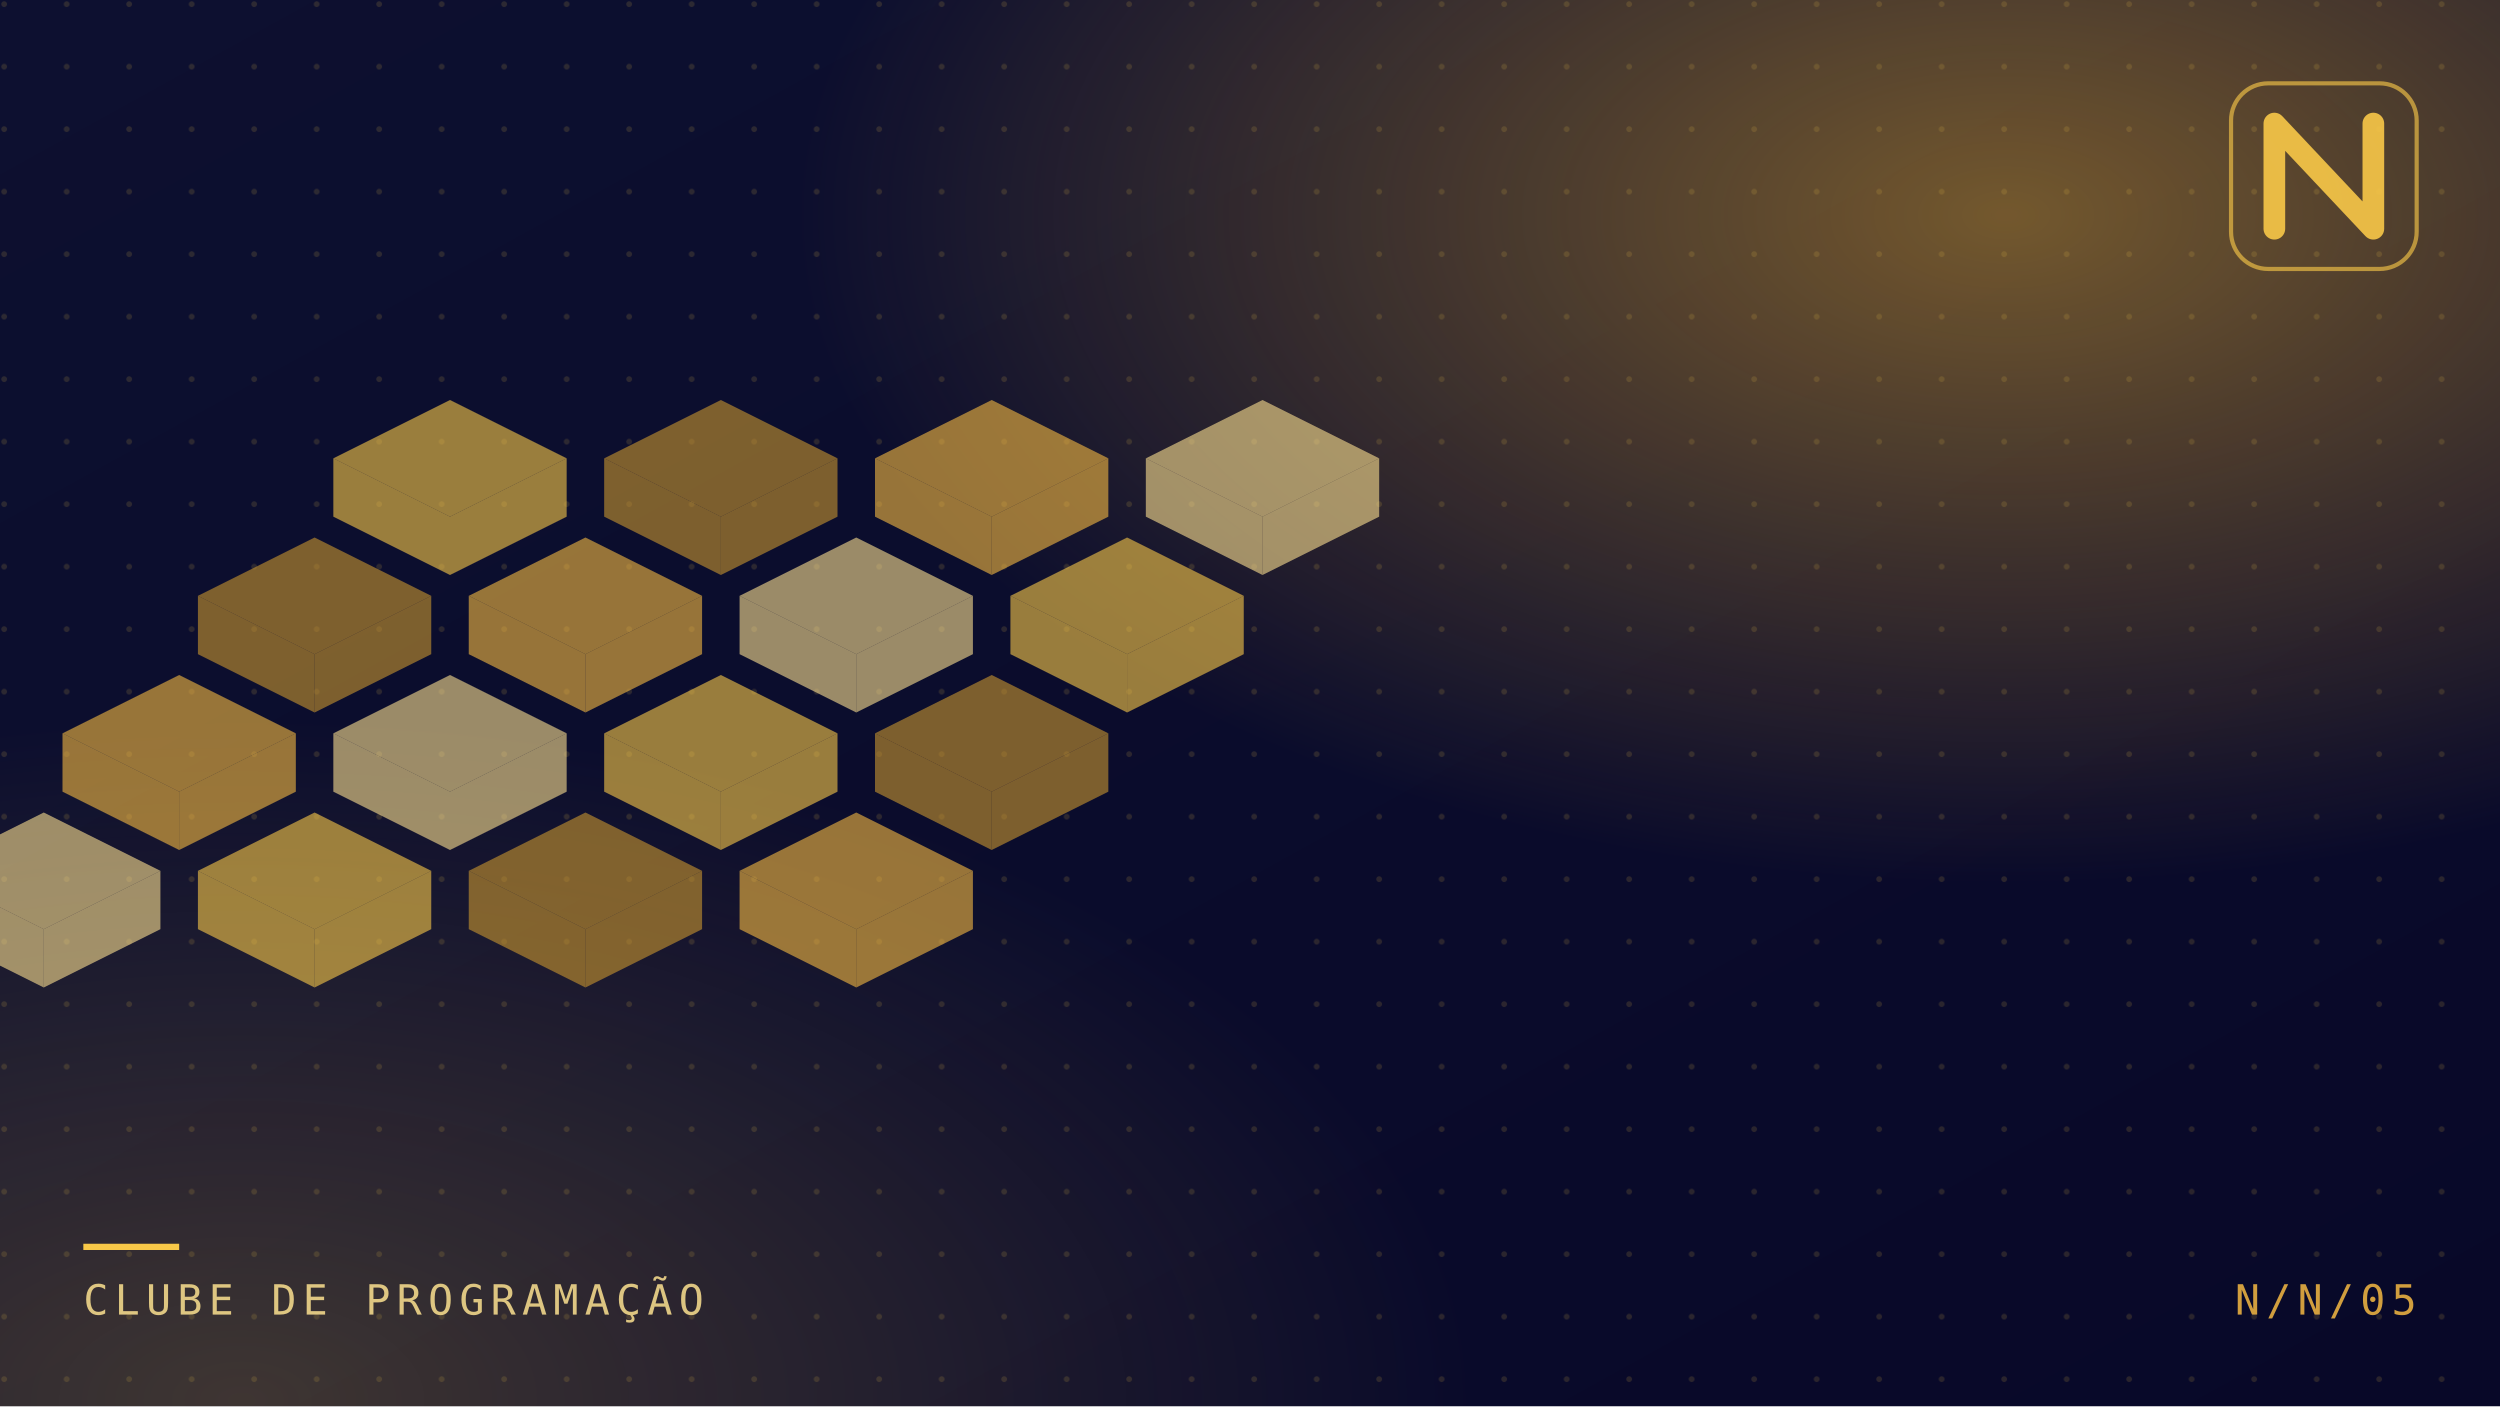
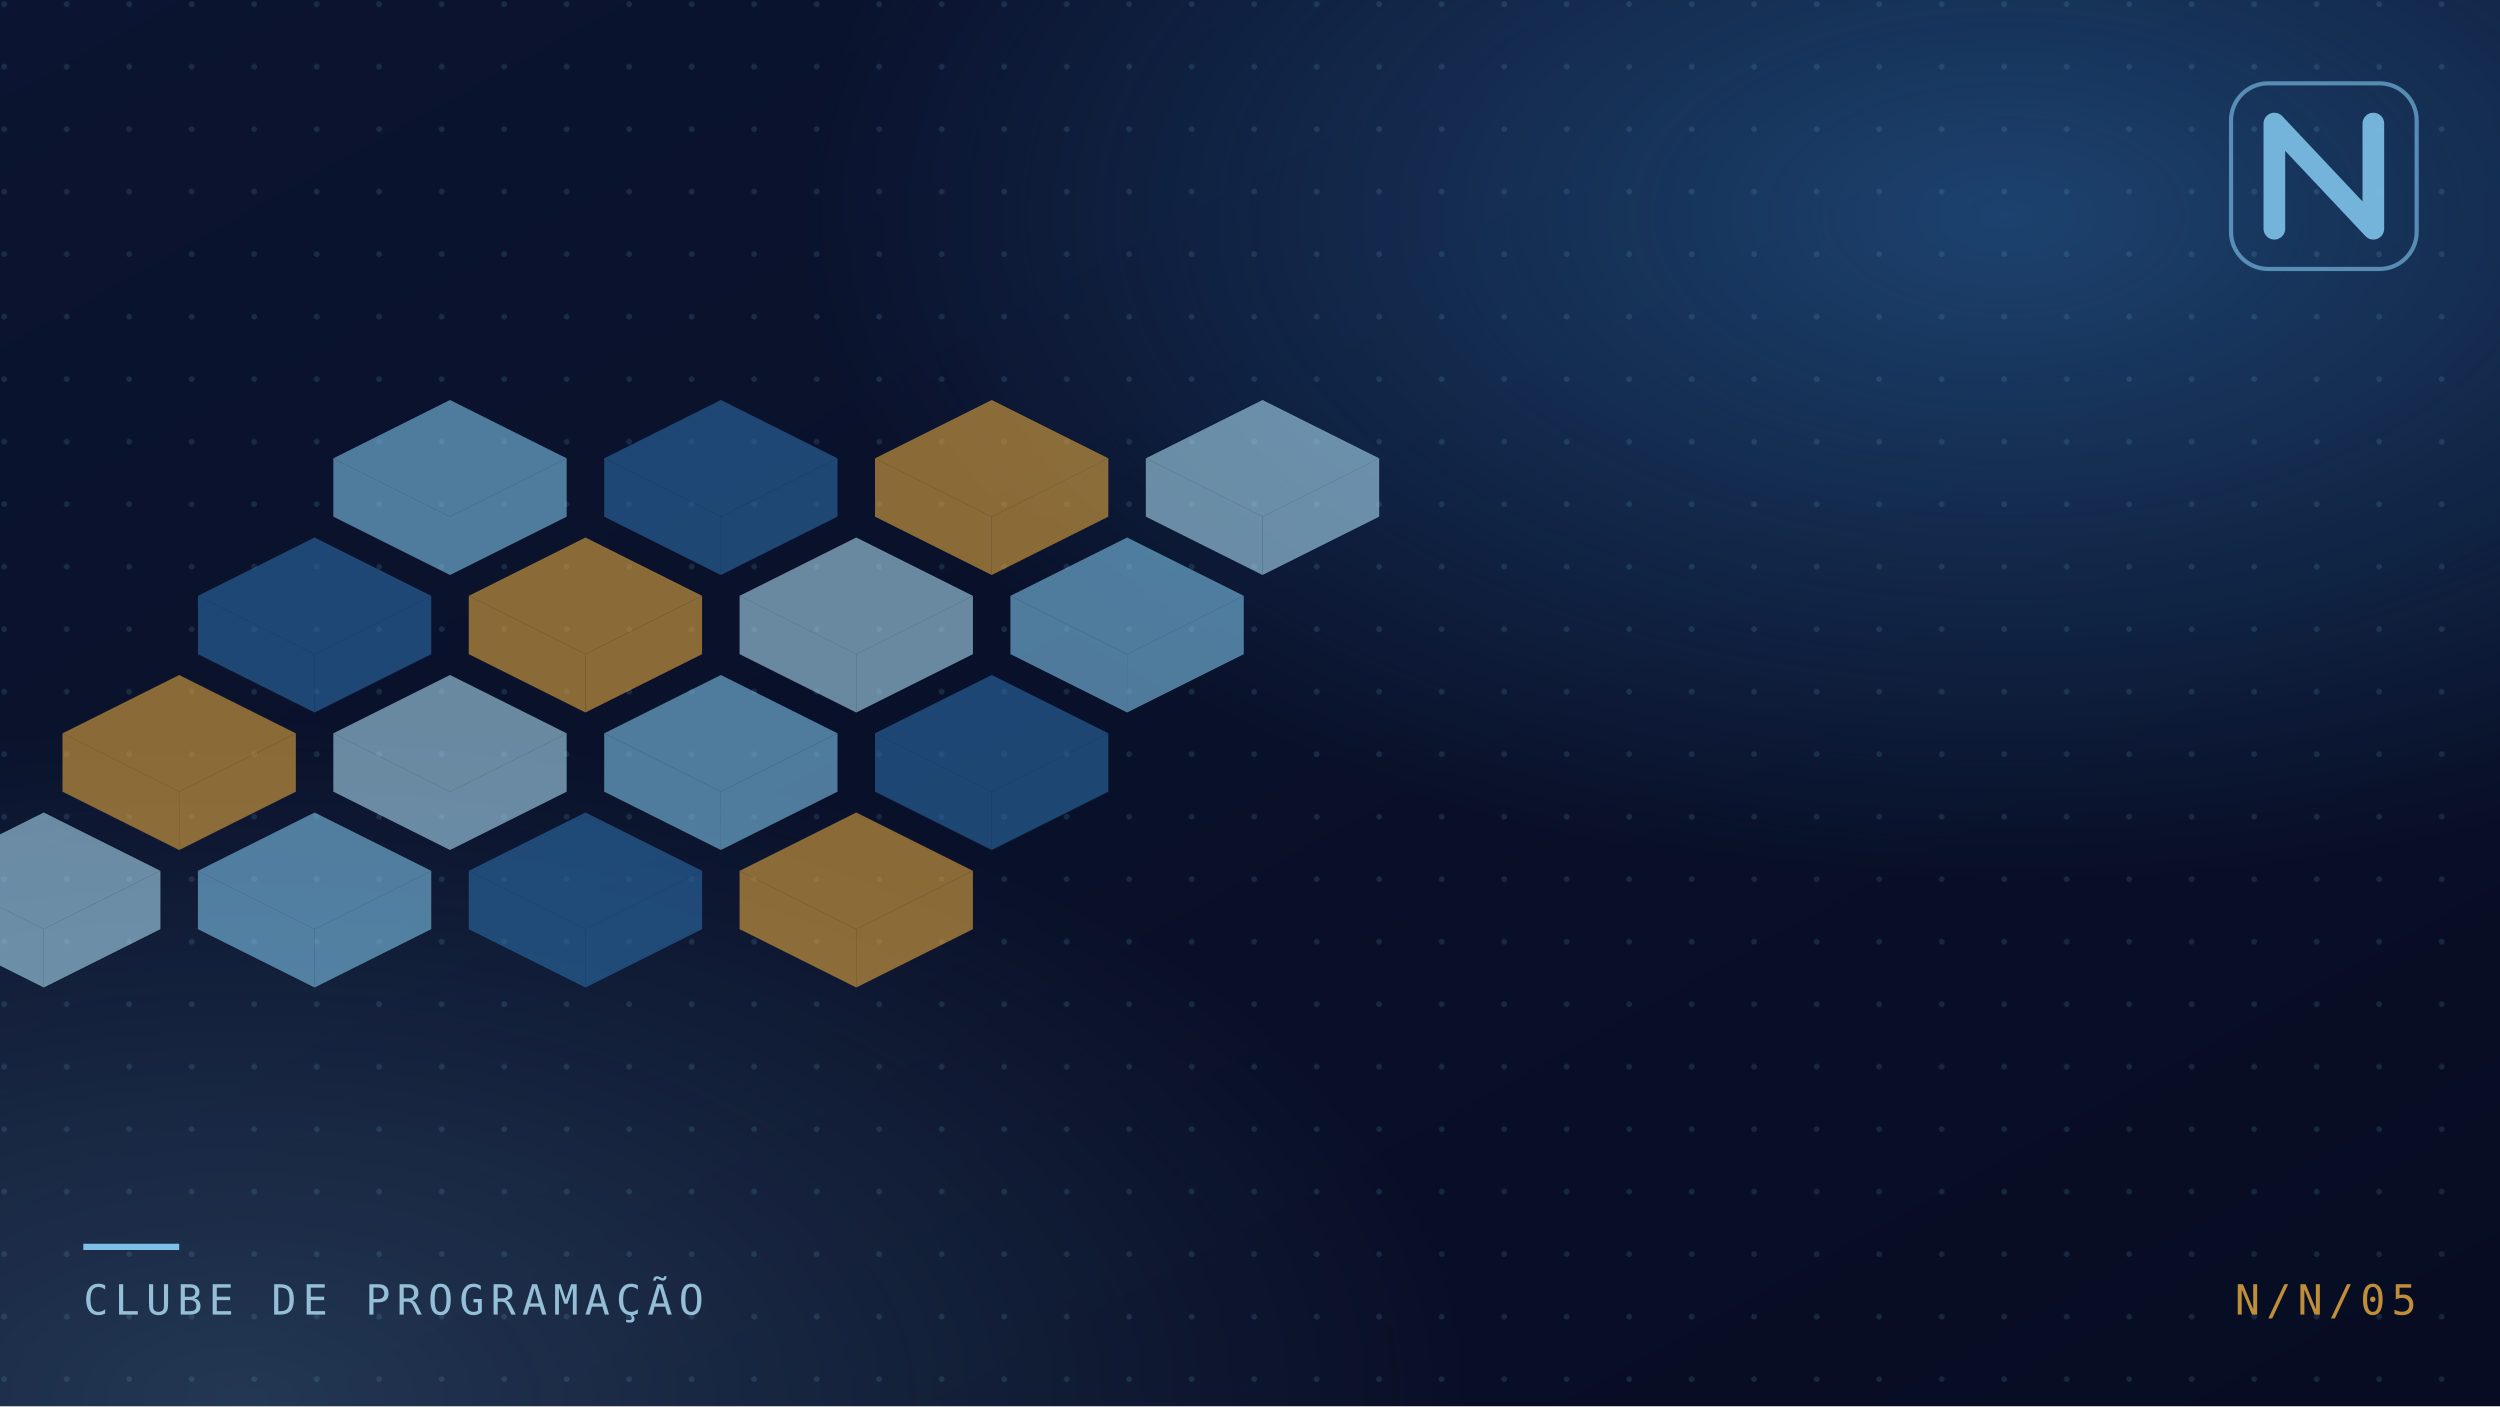
<svg xmlns="http://www.w3.org/2000/svg" viewBox="0 0 1200 675" width="1200" height="675" role="img" aria-label="clube de programação">
  <defs>
    <linearGradient id="bg44" x1="0" y1="0" x2="1" y2="1">
-       <stop offset="0" stop-color="#0d1030" />
-       <stop offset="1" stop-color="#080828" />
+       <stop offset="0" stop-color="#0b1430" />
+       <stop offset="1" stop-color="#070c22" />
    </linearGradient>
    <radialGradient id="glow44" cx="0.8" cy="0.15" r="0.8">
-       <stop offset="0" stop-color="#c9962f" stop-opacity="0.55" />
-       <stop offset="0.6" stop-color="#c9962f" stop-opacity="0" />
+       <stop offset="0" stop-color="#2c6ba6" stop-opacity="0.55" />
+       <stop offset="0.6" stop-color="#2c6ba6" stop-opacity="0" />
    </radialGradient>
    <radialGradient id="glow244" cx="0.1" cy="1" r="0.7">
-       <stop offset="0" stop-color="#f8c848" stop-opacity="0.22" />
-       <stop offset="0.7" stop-color="#f8c848" stop-opacity="0" />
+       <stop offset="0" stop-color="#7ec1e8" stop-opacity="0.22" />
+       <stop offset="0.7" stop-color="#7ec1e8" stop-opacity="0" />
    </radialGradient>
    <pattern id="dots44" width="30" height="30" patternUnits="userSpaceOnUse">
-       <circle cx="2" cy="2" r="1.4" fill="#f8c848" fill-opacity="0.14" />
+       <circle cx="2" cy="2" r="1.4" fill="#7ec1e8" fill-opacity="0.14" />
    </pattern>
  </defs>
  <rect width="1200" height="675" fill="url(#bg44)" />
  <rect width="1200" height="675" fill="url(#glow44)" />
  <rect width="1200" height="675" fill="url(#glow244)" />
  <rect width="1200" height="675" fill="url(#dots44)" />
-   <g fill="#f8c848" fill-opacity="0.6">
+   <g fill="#7ec1e8" fill-opacity="0.6">
    <polygon points="160,220 216,192 272,220 216,248" />
    <polygon points="160,220 216,248 216,276 160,248" />
    <polygon points="272,220 216,248 216,276 272,248" />
  </g>
-   <g fill="#c9962f" fill-opacity="0.6">
+   <g fill="#2c6ba6" fill-opacity="0.6">
    <polygon points="290,220 346,192 402,220 346,248" />
    <polygon points="290,220 346,248 346,276 290,248" />
    <polygon points="402,220 346,248 346,276 402,248" />
  </g>
-   <g fill="#f5b942" fill-opacity="0.6">
+   <g fill="#e0a53e" fill-opacity="0.6">
    <polygon points="420,220 476,192 532,220 476,248" />
    <polygon points="420,220 476,248 476,276 420,248" />
    <polygon points="532,220 476,248 476,276 532,248" />
  </g>
-   <g fill="#fbe08f" fill-opacity="0.6">
+   <g fill="#a9d8f0" fill-opacity="0.6">
    <polygon points="550,220 606,192 662,220 606,248" />
    <polygon points="550,220 606,248 606,276 550,248" />
    <polygon points="662,220 606,248 606,276 662,248" />
  </g>
-   <g fill="#c9962f" fill-opacity="0.6">
+   <g fill="#2c6ba6" fill-opacity="0.6">
    <polygon points="95,286 151,258 207,286 151,314" />
    <polygon points="95,286 151,314 151,342 95,314" />
    <polygon points="207,286 151,314 151,342 207,314" />
  </g>
-   <g fill="#f5b942" fill-opacity="0.6">
+   <g fill="#e0a53e" fill-opacity="0.6">
    <polygon points="225,286 281,258 337,286 281,314" />
    <polygon points="225,286 281,314 281,342 225,314" />
    <polygon points="337,286 281,314 281,342 337,314" />
  </g>
-   <g fill="#fbe08f" fill-opacity="0.6">
+   <g fill="#a9d8f0" fill-opacity="0.6">
    <polygon points="355,286 411,258 467,286 411,314" />
    <polygon points="355,286 411,314 411,342 355,314" />
    <polygon points="467,286 411,314 411,342 467,314" />
  </g>
-   <g fill="#f8c848" fill-opacity="0.6">
+   <g fill="#7ec1e8" fill-opacity="0.6">
    <polygon points="485,286 541,258 597,286 541,314" />
    <polygon points="485,286 541,314 541,342 485,314" />
    <polygon points="597,286 541,314 541,342 597,314" />
  </g>
-   <g fill="#f5b942" fill-opacity="0.6">
+   <g fill="#e0a53e" fill-opacity="0.6">
    <polygon points="30,352 86,324 142,352 86,380" />
    <polygon points="30,352 86,380 86,408 30,380" />
    <polygon points="142,352 86,380 86,408 142,380" />
  </g>
-   <g fill="#fbe08f" fill-opacity="0.6">
+   <g fill="#a9d8f0" fill-opacity="0.6">
    <polygon points="160,352 216,324 272,352 216,380" />
    <polygon points="160,352 216,380 216,408 160,380" />
    <polygon points="272,352 216,380 216,408 272,380" />
  </g>
-   <g fill="#f8c848" fill-opacity="0.6">
+   <g fill="#7ec1e8" fill-opacity="0.6">
    <polygon points="290,352 346,324 402,352 346,380" />
    <polygon points="290,352 346,380 346,408 290,380" />
    <polygon points="402,352 346,380 346,408 402,380" />
  </g>
-   <g fill="#c9962f" fill-opacity="0.6">
+   <g fill="#2c6ba6" fill-opacity="0.6">
    <polygon points="420,352 476,324 532,352 476,380" />
    <polygon points="420,352 476,380 476,408 420,380" />
    <polygon points="532,352 476,380 476,408 532,380" />
  </g>
-   <g fill="#fbe08f" fill-opacity="0.6">
+   <g fill="#a9d8f0" fill-opacity="0.6">
    <polygon points="-35,418 21,390 77,418 21,446" />
    <polygon points="-35,418 21,446 21,474 -35,446" />
    <polygon points="77,418 21,446 21,474 77,446" />
  </g>
-   <g fill="#f8c848" fill-opacity="0.6">
+   <g fill="#7ec1e8" fill-opacity="0.6">
    <polygon points="95,418 151,390 207,418 151,446" />
    <polygon points="95,418 151,446 151,474 95,446" />
    <polygon points="207,418 151,446 151,474 207,446" />
  </g>
-   <g fill="#c9962f" fill-opacity="0.6">
+   <g fill="#2c6ba6" fill-opacity="0.6">
    <polygon points="225,418 281,390 337,418 281,446" />
    <polygon points="225,418 281,446 281,474 225,446" />
    <polygon points="337,418 281,446 281,474 337,446" />
  </g>
-   <g fill="#f5b942" fill-opacity="0.6">
+   <g fill="#e0a53e" fill-opacity="0.6">
    <polygon points="355,418 411,390 467,418 411,446" />
    <polygon points="355,418 411,446 411,474 355,446" />
    <polygon points="467,418 411,446 411,474 467,446" />
  </g>
  <g transform="translate(1070.9,40)" opacity="0.9">
-     <rect width="89.1" height="89.1" rx="17.82" fill="none" stroke="#f8c848" stroke-width="2" stroke-opacity="0.7" />
-     <path d="M 20.79 69.795 V 19.305 L 68.31 69.795 V 19.305" fill="none" stroke="#f8c848" stroke-width="10.395" stroke-linecap="round" stroke-linejoin="round" />
+     <rect width="89.1" height="89.1" rx="17.82" fill="none" stroke="#7ec1e8" stroke-width="2" stroke-opacity="0.7" />
+     <path d="M 20.79 69.795 V 19.305 L 68.31 69.795 V 19.305" fill="none" stroke="#7ec1e8" stroke-width="10.395" stroke-linecap="round" stroke-linejoin="round" />
  </g>
-   <g font-family="'Space Mono', Consolas, monospace" fill="#fbe08f" opacity="0.85">
+   <g font-family="'Space Mono', Consolas, monospace" fill="#a9d8f0" opacity="0.85">
    <text x="40" y="631" font-size="20" letter-spacing="3">CLUBE DE PROGRAMAÇÃO</text>
-     <text x="1160" y="631" font-size="20" letter-spacing="3" text-anchor="end" fill="#f5b942">N/N/05</text>
+     <text x="1160" y="631" font-size="20" letter-spacing="3" text-anchor="end" fill="#e0a53e">N/N/05</text>
  </g>
-   <rect x="40" y="597" width="46" height="3" fill="#f8c848" />
+   <rect x="40" y="597" width="46" height="3" fill="#7ec1e8" />
</svg>
